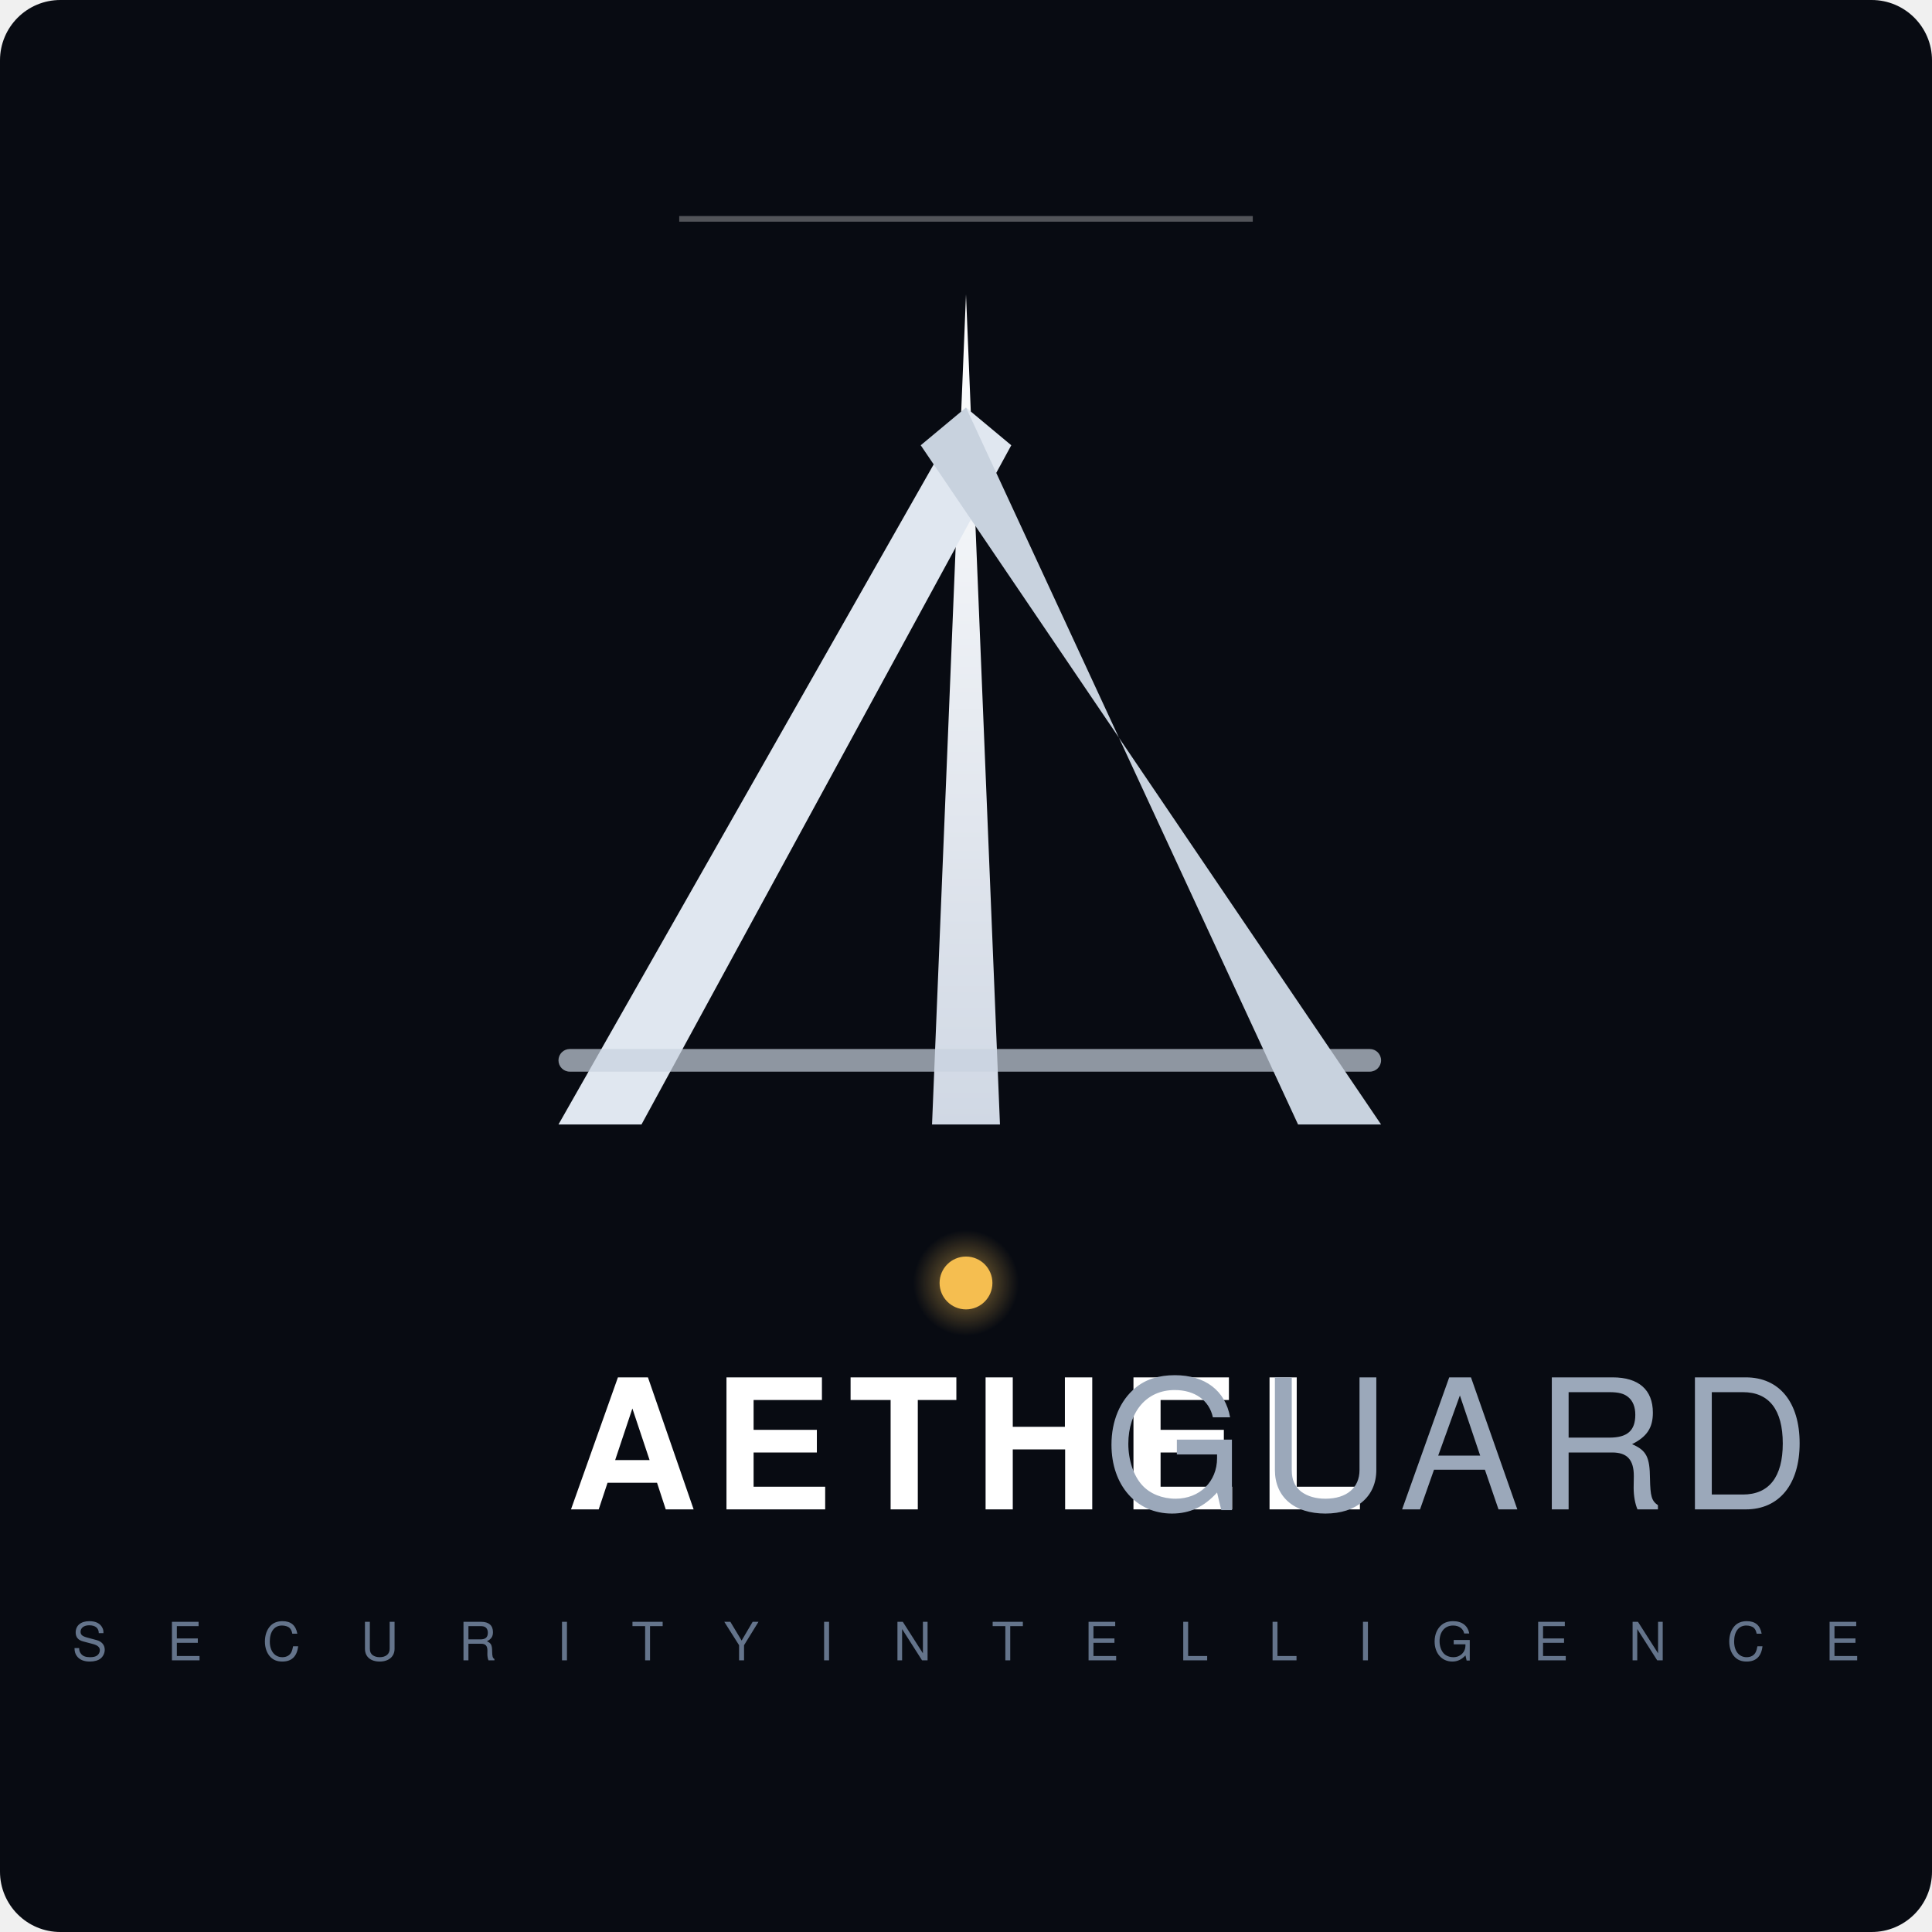
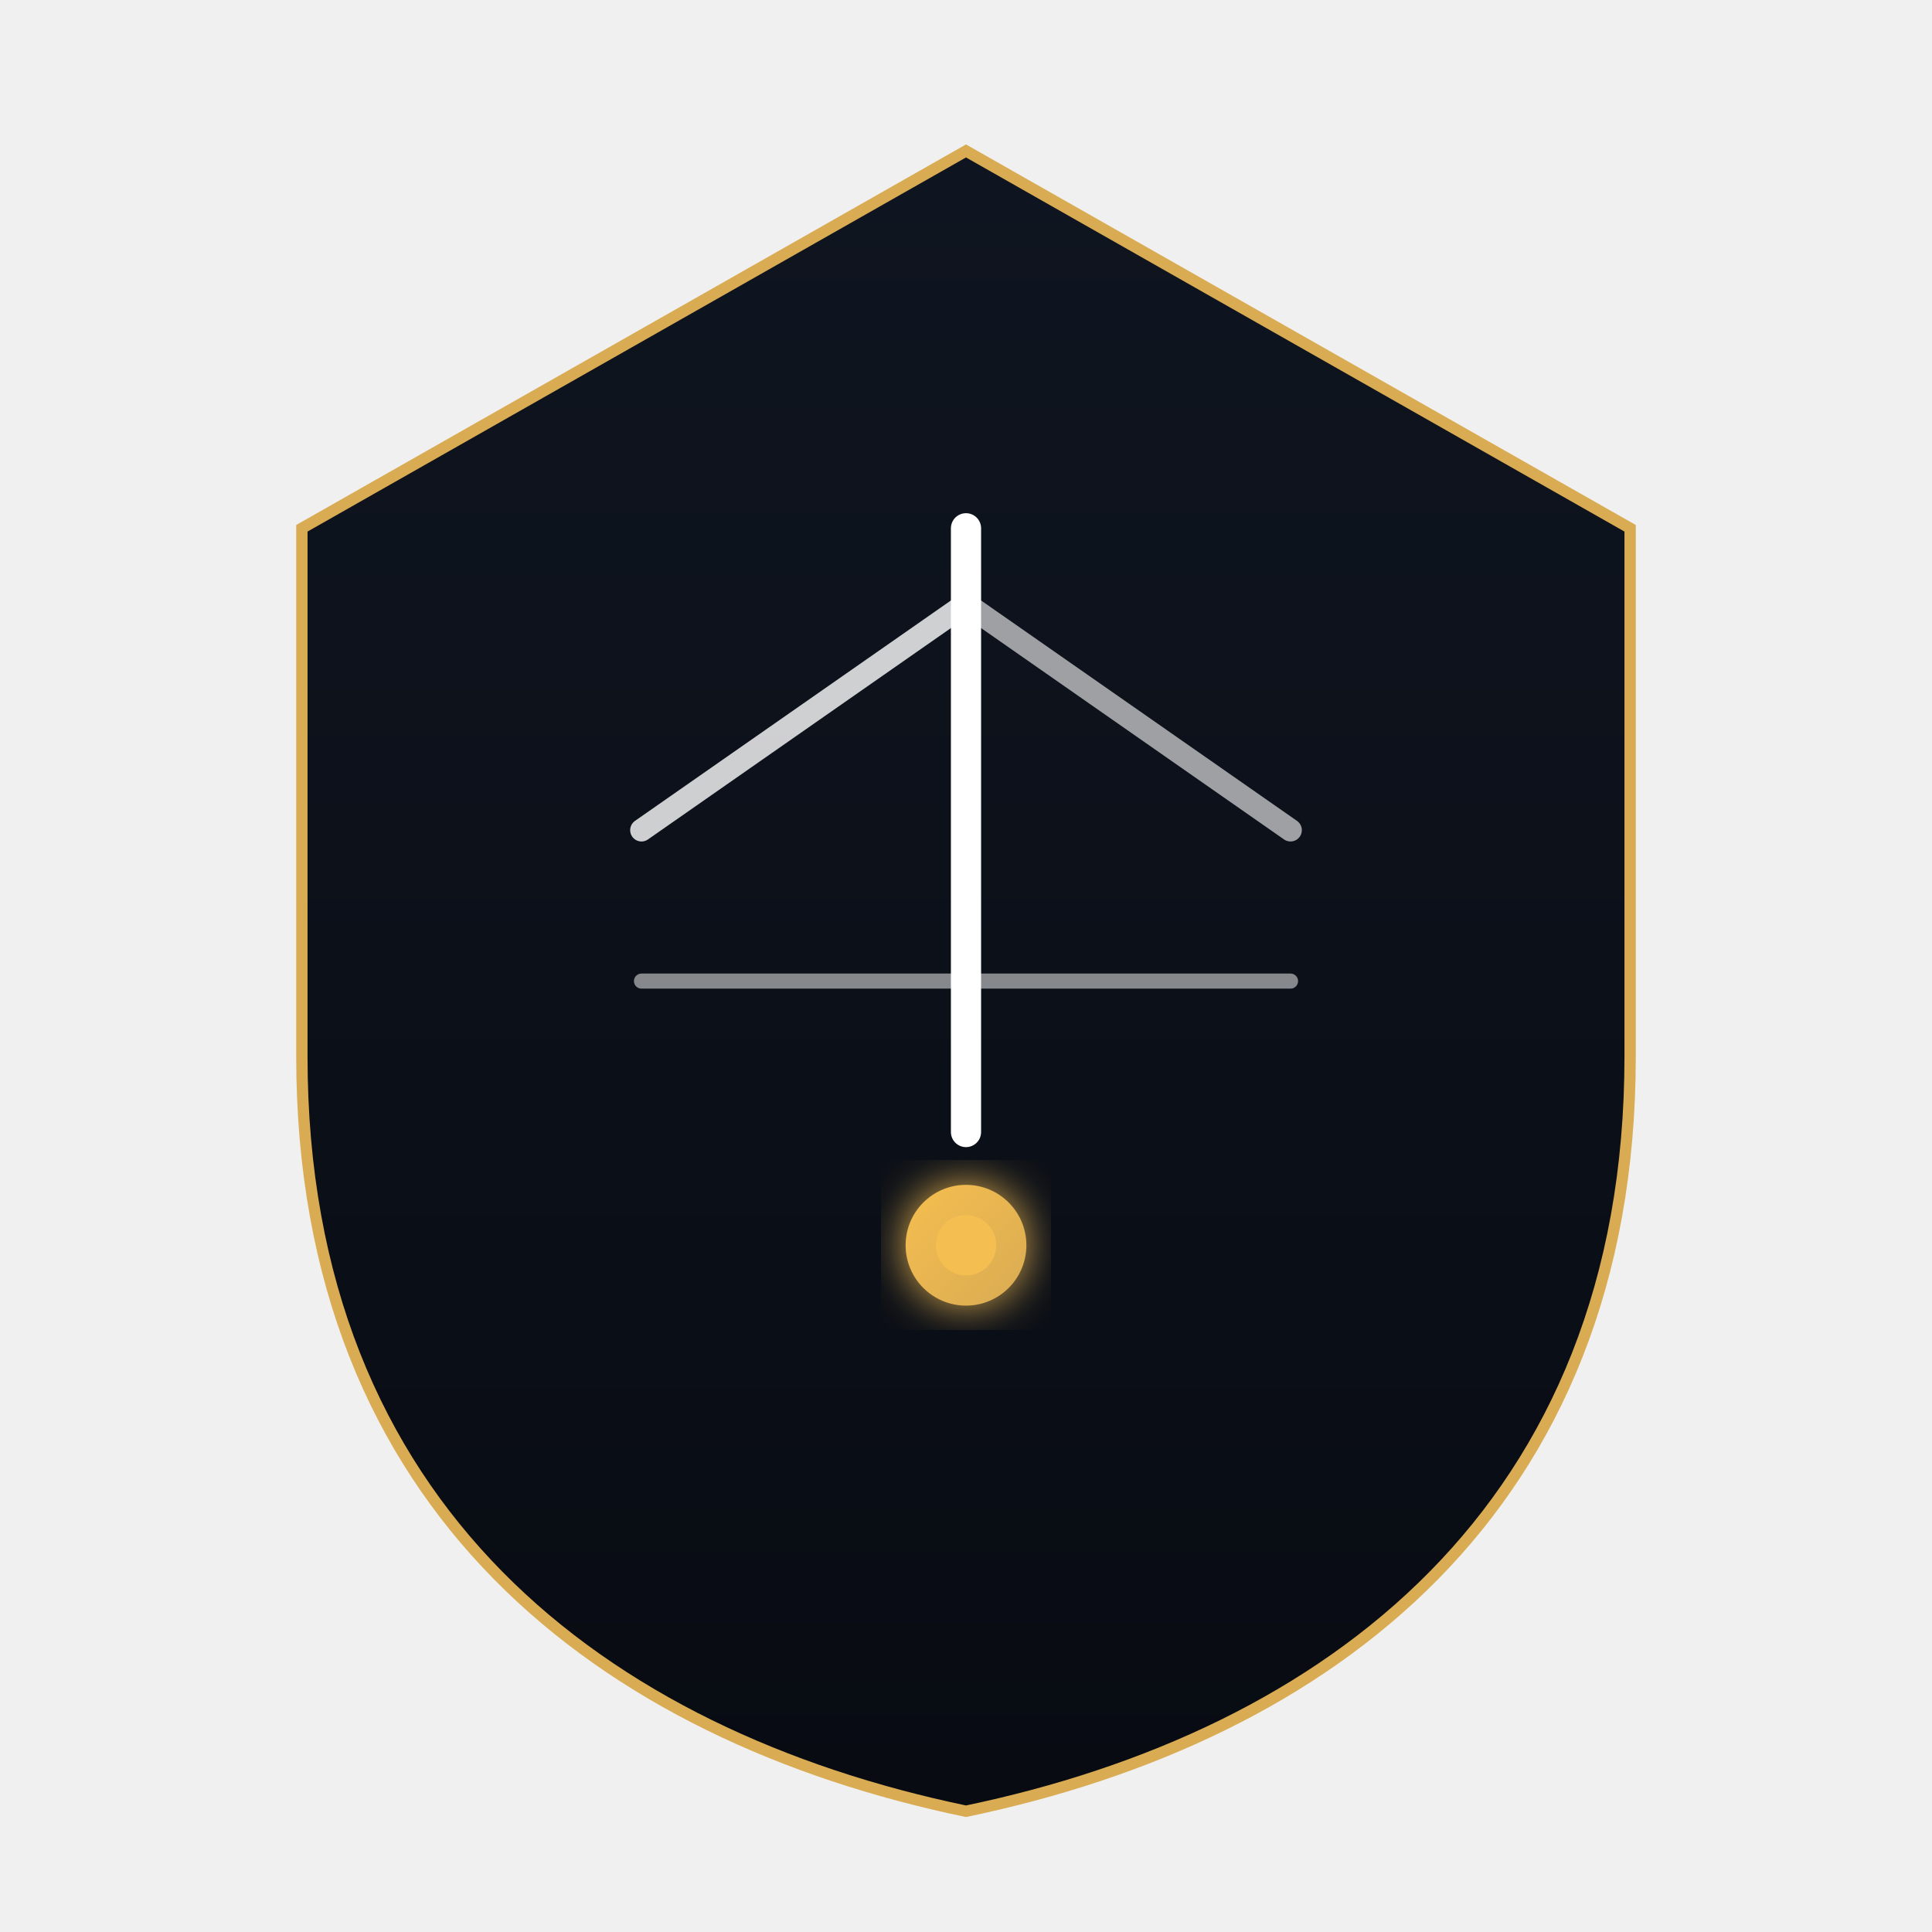
<svg xmlns="http://www.w3.org/2000/svg" viewBox="0 0 512 512" fill="none">
  <defs>
-     <linearGradient id="sentinelGrad" x1="0" y1="0" x2="0" y2="1">
-       <stop offset="0%" stop-color="#FFFFFF" />
-       <stop offset="100%" stop-color="#D0D8E4" />
+     <linearGradient id="shieldFill" x1="0" y1="0" x2="0" y2="1">
+       <stop offset="0%" stop-color="#0F1520" />
+       <stop offset="100%" stop-color="#080B12" />
    </linearGradient>
-     <radialGradient id="emberGlow" cx="0.5" cy="0.5" r="0.5">
-       <stop offset="0%" stop-color="#F5BE50" stop-opacity="0.6" />
-       <stop offset="100%" stop-color="#D9AB52" stop-opacity="0" />
-     </radialGradient>
+     <linearGradient id="emberGrad" x1="0" y1="0" x2="1" y2="1">
+       <stop offset="0%" stop-color="#F5BE50" />
+       <stop offset="100%" stop-color="#D9AB52" />
+     </linearGradient>
+     <filter id="glow" x="-20%" y="-20%" width="140%" height="140%">
+       <feGaussianBlur stdDeviation="6" result="blur" />
+       <feMerge>
+         <feMergeNode in="blur" />
+         <feMergeNode in="SourceGraphic" />
+       </feMerge>
+     </filter>
  </defs>
-   <rect width="512" height="512" rx="16" fill="#080B12" />
-   <polygon points="256,78 247,298 265,298" fill="url(#sentinelGrad)" />
-   <polygon points="256,108 148,298 170,298 268,118" fill="#E0E7F0" />
-   <polygon points="256,108 344,298 366,298 244,118" fill="#C8D2DE" />
-   <rect x="148" y="278" width="218" height="6" rx="3" fill="#C8D2DE" opacity="0.7" />
-   <circle cx="256" cy="340" r="14" fill="url(#emberGlow)" />
-   <circle cx="256" cy="340" r="7" fill="#F5BE50" />
-   <text x="256" y="400" font-family="SFCompactDisplay, -apple-system, Helvetica, Arial, sans-serif" font-size="48" font-weight="700" fill="white" text-anchor="middle" letter-spacing="4">AETHEL</text>
-   <text x="256" y="400" font-family="SFCompactDisplay, -apple-system, Helvetica, Arial, sans-serif" font-size="48" font-weight="300" fill="#9BA8BA" text-anchor="middle" letter-spacing="4">
-     <tspan dx="260">GUARD</tspan>
-   </text>
-   <text x="256" y="440" font-family="SFCompactText, -apple-system, Helvetica, Arial, sans-serif" font-size="14" fill="#64748B" text-anchor="middle" letter-spacing="6">S E C U R I T Y    I N T E L L I G E N C E</text>
-   <line x1="180" y1="58" x2="332" y2="58" stroke="white" stroke-width="1.5" opacity="0.3" />
+   <path d="M256 40 L80 140 L80 280 C80 400 160 460 256 480 C352 460 432 400 432 280 L432 140 Z" fill="url(#shieldFill)" stroke="#D9AB52" stroke-width="3" />
+   <line x1="256" y1="140" x2="256" y2="300" stroke="white" stroke-width="8" stroke-linecap="round" />
+   <line x1="170" y1="220" x2="256" y2="160" stroke="white" stroke-width="6" stroke-linecap="round" opacity="0.8" />
+   <line x1="342" y1="220" x2="256" y2="160" stroke="white" stroke-width="6" stroke-linecap="round" opacity="0.6" />
+   <line x1="170" y1="260" x2="342" y2="260" stroke="white" stroke-width="4" stroke-linecap="round" opacity="0.5" />
+   <circle cx="256" cy="330" r="16" fill="url(#emberGrad)" filter="url(#glow)" />
+   <circle cx="256" cy="330" r="8" fill="#F5BE50" />
</svg>
